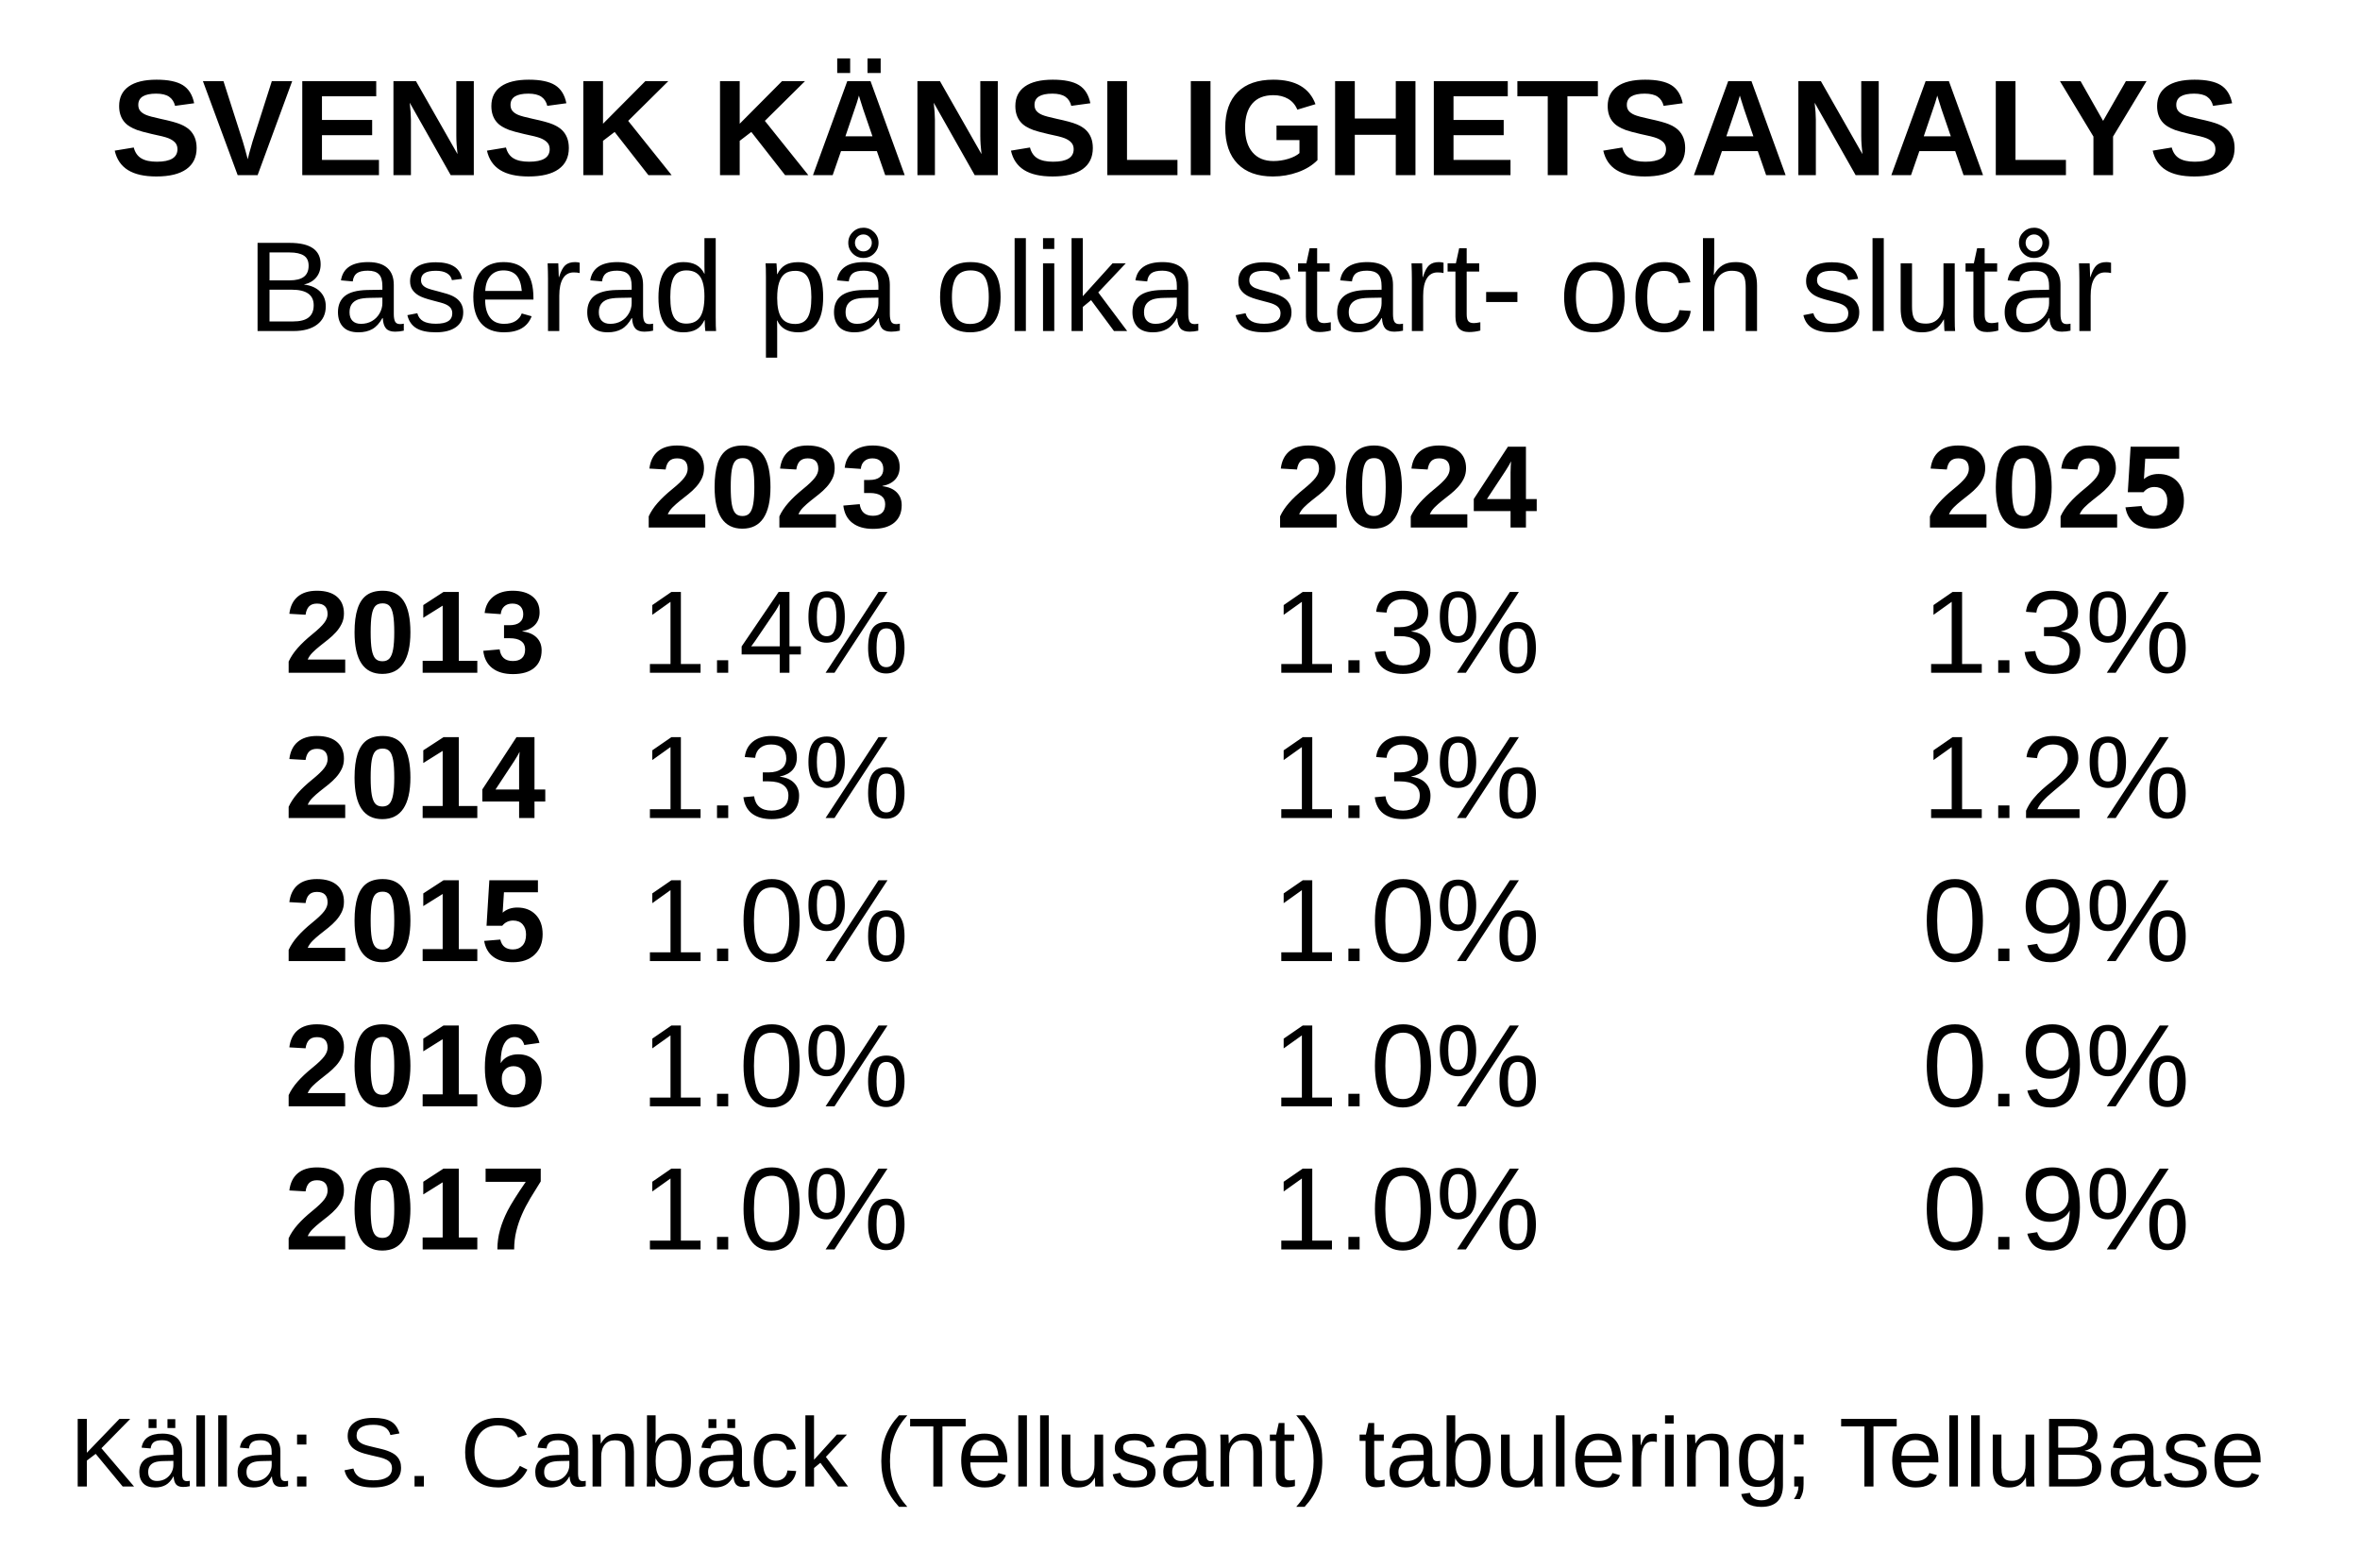
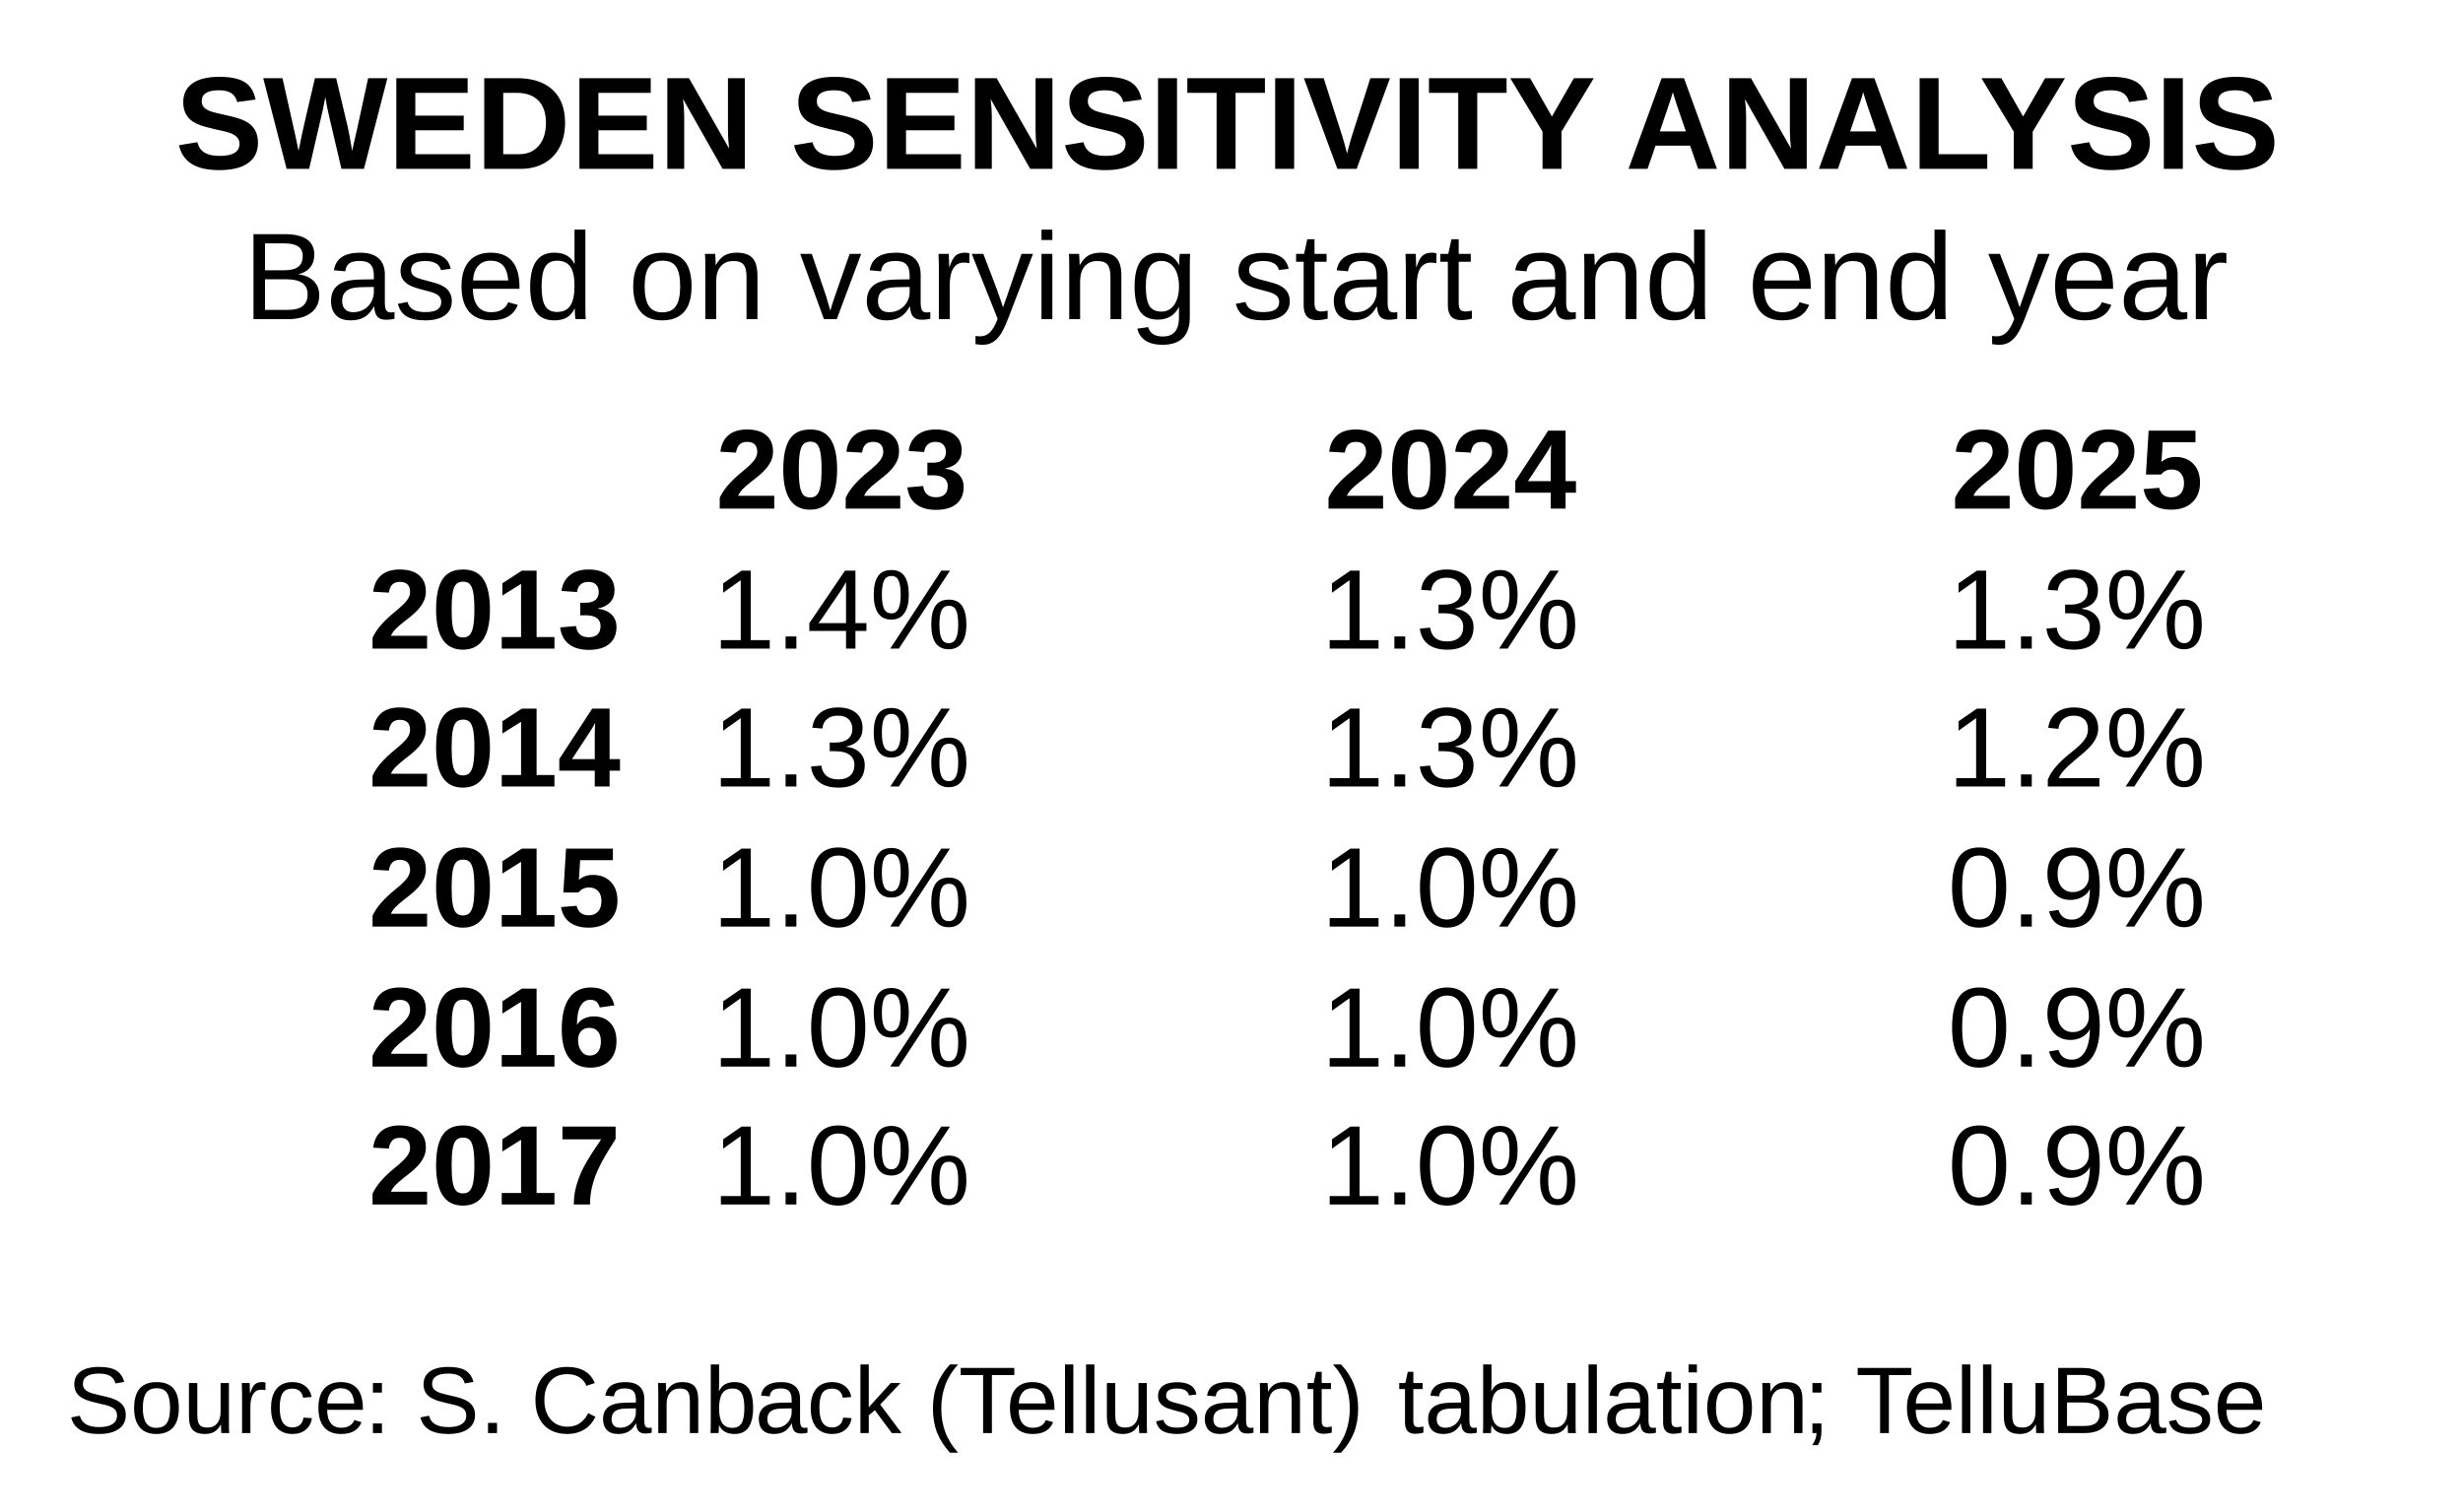
- <svg xmlns="http://www.w3.org/2000/svg" width="1105" height="734" xml:space="preserve" overflow="hidden">
-   <g transform="translate(-696 -1338)">
-     <text font-family="Arial,Arial_MSFontService,sans-serif" font-weight="700" font-size="55" transform="matrix(1 0 0 1 1597.72 1585)">2025</text>
-     <text font-family="Arial,Arial_MSFontService,sans-serif" font-weight="700" font-size="55" transform="matrix(1 0 0 1 1293.46 1585)">2024</text>
-     <text font-family="Arial,Arial_MSFontService,sans-serif" font-weight="700" font-size="55" transform="matrix(1 0 0 1 997.834 1585)">2023</text>
-     <text font-family="Arial,Arial_MSFontService,sans-serif" font-weight="400" font-size="55" transform="matrix(1 0 0 1 1596 1653)">1.3%</text>
-     <text font-family="Arial,Arial_MSFontService,sans-serif" font-weight="400" font-size="55" transform="matrix(1 0 0 1 1291.74 1653)">1.3%</text>
-     <text font-family="Arial,Arial_MSFontService,sans-serif" font-weight="400" font-size="55" transform="matrix(1 0 0 1 996.115 1653)">1.4%</text>
+ <svg xmlns="http://www.w3.org/2000/svg" width="1196" height="734" xml:space="preserve" overflow="hidden">
+   <g transform="translate(-672 -1477)">
+     <text font-family="Arial,Arial_MSFontService,sans-serif" font-weight="700" font-size="55" transform="matrix(1 0 0 1 1619.47 1724)">2025</text>
+     <text font-family="Arial,Arial_MSFontService,sans-serif" font-weight="700" font-size="55" transform="matrix(1 0 0 1 1315.21 1724)">2024</text>
+     <text font-family="Arial,Arial_MSFontService,sans-serif" font-weight="700" font-size="55" transform="matrix(1 0 0 1 1019.58 1724)">2023</text>
+     <text font-family="Arial,Arial_MSFontService,sans-serif" font-weight="400" font-size="55" transform="matrix(1 0 0 1 1617.75 1792)">1.3%</text>
+     <text font-family="Arial,Arial_MSFontService,sans-serif" font-weight="400" font-size="55" transform="matrix(1 0 0 1 1313.49 1792)">1.3%</text>
+     <text font-family="Arial,Arial_MSFontService,sans-serif" font-weight="400" font-size="55" transform="matrix(1 0 0 1 1017.86 1792)">1.4%</text>
    <g>
-       <text font-family="Arial,Arial_MSFontService,sans-serif" font-weight="700" font-size="55" transform="matrix(1 0 0 1 829.244 1653)">2013</text>
+       <text font-family="Arial,Arial_MSFontService,sans-serif" font-weight="700" font-size="55" transform="matrix(1 0 0 1 850.994 1792)">2013</text>
    </g>
-     <text font-family="Arial,Arial_MSFontService,sans-serif" font-weight="400" font-size="55" transform="matrix(1 0 0 1 1596 1721)">1.2%</text>
-     <text font-family="Arial,Arial_MSFontService,sans-serif" font-weight="400" font-size="55" transform="matrix(1 0 0 1 1291.74 1721)">1.3%</text>
-     <text font-family="Arial,Arial_MSFontService,sans-serif" font-weight="400" font-size="55" transform="matrix(1 0 0 1 996.115 1721)">1.3%</text>
+     <text font-family="Arial,Arial_MSFontService,sans-serif" font-weight="400" font-size="55" transform="matrix(1 0 0 1 1617.75 1859)">1.2%</text>
+     <text font-family="Arial,Arial_MSFontService,sans-serif" font-weight="400" font-size="55" transform="matrix(1 0 0 1 1313.49 1859)">1.3%</text>
+     <text font-family="Arial,Arial_MSFontService,sans-serif" font-weight="400" font-size="55" transform="matrix(1 0 0 1 1017.86 1859)">1.3%</text>
    <g>
-       <text font-family="Arial,Arial_MSFontService,sans-serif" font-weight="700" font-size="55" transform="matrix(1 0 0 1 829.244 1721)">2014</text>
+       <text font-family="Arial,Arial_MSFontService,sans-serif" font-weight="700" font-size="55" transform="matrix(1 0 0 1 850.994 1859)">2014</text>
    </g>
-     <text font-family="Arial,Arial_MSFontService,sans-serif" font-weight="400" font-size="55" transform="matrix(1 0 0 1 1596 1788)">0.9%</text>
-     <text font-family="Arial,Arial_MSFontService,sans-serif" font-weight="400" font-size="55" transform="matrix(1 0 0 1 1291.74 1788)">1.0%</text>
-     <text font-family="Arial,Arial_MSFontService,sans-serif" font-weight="400" font-size="55" transform="matrix(1 0 0 1 996.115 1788)">1.0%</text>
+     <text font-family="Arial,Arial_MSFontService,sans-serif" font-weight="400" font-size="55" transform="matrix(1 0 0 1 1617.75 1927)">0.9%</text>
+     <text font-family="Arial,Arial_MSFontService,sans-serif" font-weight="400" font-size="55" transform="matrix(1 0 0 1 1313.49 1927)">1.0%</text>
+     <text font-family="Arial,Arial_MSFontService,sans-serif" font-weight="400" font-size="55" transform="matrix(1 0 0 1 1017.86 1927)">1.0%</text>
    <g>
-       <text font-family="Arial,Arial_MSFontService,sans-serif" font-weight="700" font-size="55" transform="matrix(1 0 0 1 829.244 1788)">2015</text>
+       <text font-family="Arial,Arial_MSFontService,sans-serif" font-weight="700" font-size="55" transform="matrix(1 0 0 1 850.994 1927)">2015</text>
    </g>
-     <text font-family="Arial,Arial_MSFontService,sans-serif" font-weight="400" font-size="55" transform="matrix(1 0 0 1 1596 1856)">0.9%</text>
-     <text font-family="Arial,Arial_MSFontService,sans-serif" font-weight="400" font-size="55" transform="matrix(1 0 0 1 1291.74 1856)">1.0%</text>
-     <text font-family="Arial,Arial_MSFontService,sans-serif" font-weight="400" font-size="55" transform="matrix(1 0 0 1 996.115 1856)">1.0%</text>
+     <text font-family="Arial,Arial_MSFontService,sans-serif" font-weight="400" font-size="55" transform="matrix(1 0 0 1 1617.75 1995)">0.9%</text>
+     <text font-family="Arial,Arial_MSFontService,sans-serif" font-weight="400" font-size="55" transform="matrix(1 0 0 1 1313.49 1995)">1.0%</text>
+     <text font-family="Arial,Arial_MSFontService,sans-serif" font-weight="400" font-size="55" transform="matrix(1 0 0 1 1017.86 1995)">1.0%</text>
    <g>
-       <text font-family="Arial,Arial_MSFontService,sans-serif" font-weight="700" font-size="55" transform="matrix(1 0 0 1 829.244 1856)">2016</text>
+       <text font-family="Arial,Arial_MSFontService,sans-serif" font-weight="700" font-size="55" transform="matrix(1 0 0 1 850.994 1995)">2016</text>
    </g>
-     <text font-family="Arial,Arial_MSFontService,sans-serif" font-weight="400" font-size="55" transform="matrix(1 0 0 1 1596 1923)">0.9%</text>
-     <text font-family="Arial,Arial_MSFontService,sans-serif" font-weight="400" font-size="55" transform="matrix(1 0 0 1 1291.74 1923)">1.0%</text>
-     <text font-family="Arial,Arial_MSFontService,sans-serif" font-weight="400" font-size="55" transform="matrix(1 0 0 1 996.115 1923)">1.0%</text>
+     <text font-family="Arial,Arial_MSFontService,sans-serif" font-weight="400" font-size="55" transform="matrix(1 0 0 1 1617.75 2062)">0.9%</text>
+     <text font-family="Arial,Arial_MSFontService,sans-serif" font-weight="400" font-size="55" transform="matrix(1 0 0 1 1313.49 2062)">1.0%</text>
+     <text font-family="Arial,Arial_MSFontService,sans-serif" font-weight="400" font-size="55" transform="matrix(1 0 0 1 1017.86 2062)">1.0%</text>
    <g>
-       <text font-family="Arial,Arial_MSFontService,sans-serif" font-weight="700" font-size="55" transform="matrix(1 0 0 1 829.244 1923)">2017</text>
+       <text font-family="Arial,Arial_MSFontService,sans-serif" font-weight="700" font-size="55" transform="matrix(1 0 0 1 850.994 2062)">2017</text>
    </g>
-     <text font-family="Arial,Arial_MSFontService,sans-serif" font-weight="700" font-size="64" transform="matrix(1 0 0 1 747.875 1420)">SVENSK KÄNSLIGHETSANALYS</text>
-     <text font-family="Arial,Arial_MSFontService,sans-serif" font-weight="400" font-size="60" transform="matrix(1 0 0 1 811.675 1493)">Baserad</text>
-     <text font-family="Arial,Arial_MSFontService,sans-serif" font-weight="400" font-size="60" transform="matrix(1 0 0 1 1050.58 1493)">på</text>
-     <text font-family="Arial,Arial_MSFontService,sans-serif" font-weight="400" font-size="60" transform="matrix(1 0 0 1 1133.65 1493)">olika</text>
-     <text font-family="Arial,Arial_MSFontService,sans-serif" font-weight="400" font-size="60" transform="matrix(1 0 0 1 1272.87 1493)">start</text>
-     <text font-family="Arial,Arial_MSFontService,sans-serif" font-weight="400" font-size="60" transform="matrix(1 0 0 1 1389.17 1493)">-</text>
-     <text font-family="Arial,Arial_MSFontService,sans-serif" font-weight="400" font-size="60" transform="matrix(1 0 0 1 1425.84 1493)">och </text>
-     <text font-family="Arial,Arial_MSFontService,sans-serif" font-weight="400" font-size="60" transform="matrix(1 0 0 1 1538.71 1493)">slutår</text>
-     <text font-family="Arial,Arial_MSFontService,sans-serif" font-weight="400" font-size="46" transform="matrix(1 0 0 1 728.597 2034)">Källa: </text>
-     <text font-family="Arial,Arial_MSFontService,sans-serif" font-weight="400" font-size="46" transform="matrix(1 0 0 1 855.212 2034)">S. Canbäck (Tellusant) </text>
-     <text font-family="Arial,Arial_MSFontService,sans-serif" font-weight="400" font-size="46" transform="matrix(1 0 0 1 1331.88 2034)">tabulering</text>
-     <text font-family="Arial,Arial_MSFontService,sans-serif" font-weight="400" font-size="46" transform="matrix(1 0 0 1 1531.83 2034)">;</text>
-     <text font-family="Arial,Arial_MSFontService,sans-serif" font-weight="400" font-size="46" transform="matrix(1 0 0 1 1557.03 2034)">TelluBase</text>
+     <text font-family="Arial,Arial_MSFontService,sans-serif" font-weight="700" font-size="64" transform="matrix(1 0 0 1 757.077 1559)">SWEDEN SENSITIVITY ANALYSIS</text>
+     <text font-family="Arial,Arial_MSFontService,sans-serif" font-weight="400" font-size="60" transform="matrix(1 0 0 1 790.169 1632)">Based on varying start and end year</text>
+     <text font-family="Arial,Arial_MSFontService,sans-serif" font-weight="400" font-size="46" transform="matrix(1 0 0 1 704.501 2173)">Source</text>
+     <text font-family="Arial,Arial_MSFontService,sans-serif" font-weight="400" font-size="46" transform="matrix(1 0 0 1 848.876 2173)">: </text>
+     <text font-family="Arial,Arial_MSFontService,sans-serif" font-weight="400" font-size="46" transform="matrix(1 0 0 1 874.085 2173)">S. </text>
+     <text font-family="Arial,Arial_MSFontService,sans-serif" font-weight="400" font-size="46" transform="matrix(1 0 0 1 929.657 2173)">Canb</text>
+     <text font-family="Arial,Arial_MSFontService,sans-serif" font-weight="400" font-size="46" transform="matrix(1 0 0 1 1038.51 2173)">a</text>
+     <text font-family="Arial,Arial_MSFontService,sans-serif" font-weight="400" font-size="46" transform="matrix(1 0 0 1 1063.72 2173)">ck </text>
+     <text font-family="Arial,Arial_MSFontService,sans-serif" font-weight="400" font-size="46" transform="matrix(1 0 0 1 1122.16 2173)">(Tellusant) </text>
+     <text font-family="Arial,Arial_MSFontService,sans-serif" font-weight="400" font-size="46" transform="matrix(1 0 0 1 1350.75 2173)">tabulation</text>
+     <text font-family="Arial,Arial_MSFontService,sans-serif" font-weight="400" font-size="46" transform="matrix(1 0 0 1 1547.83 2173)">; </text>
+     <text font-family="Arial,Arial_MSFontService,sans-serif" font-weight="400" font-size="46" transform="matrix(1 0 0 1 1573.04 2173)">TelluBase</text>
  </g>
</svg>
